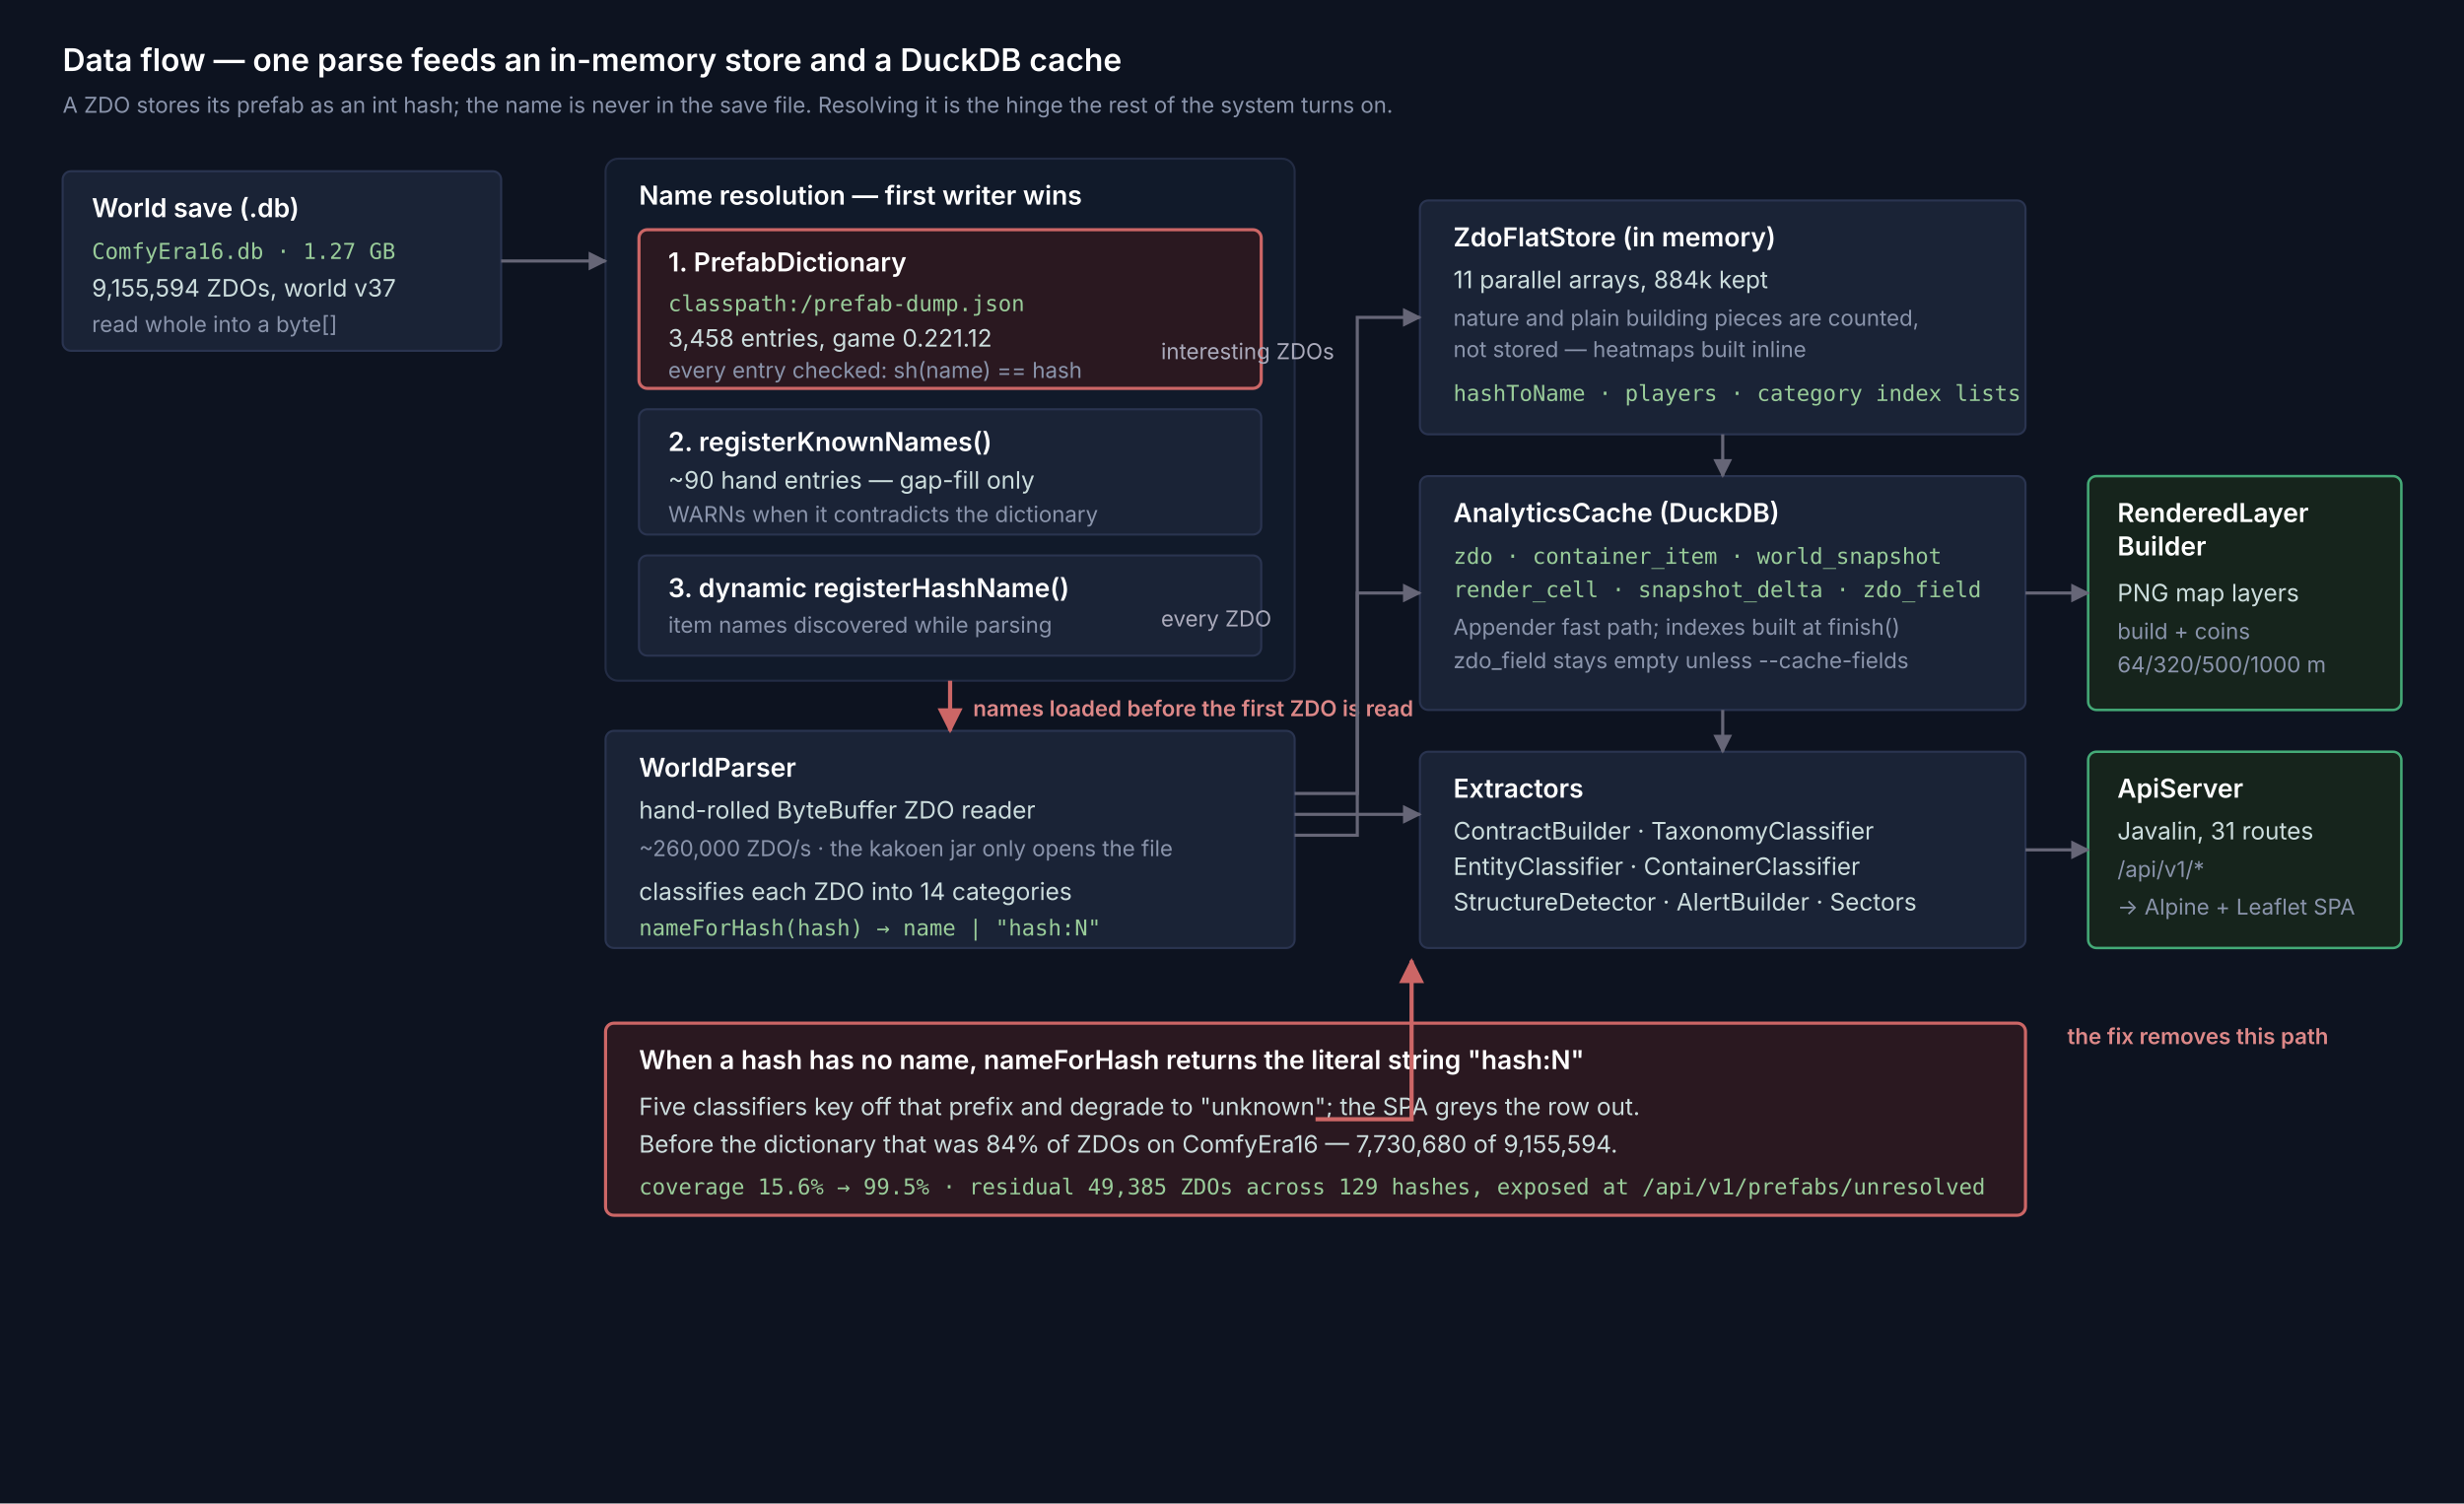
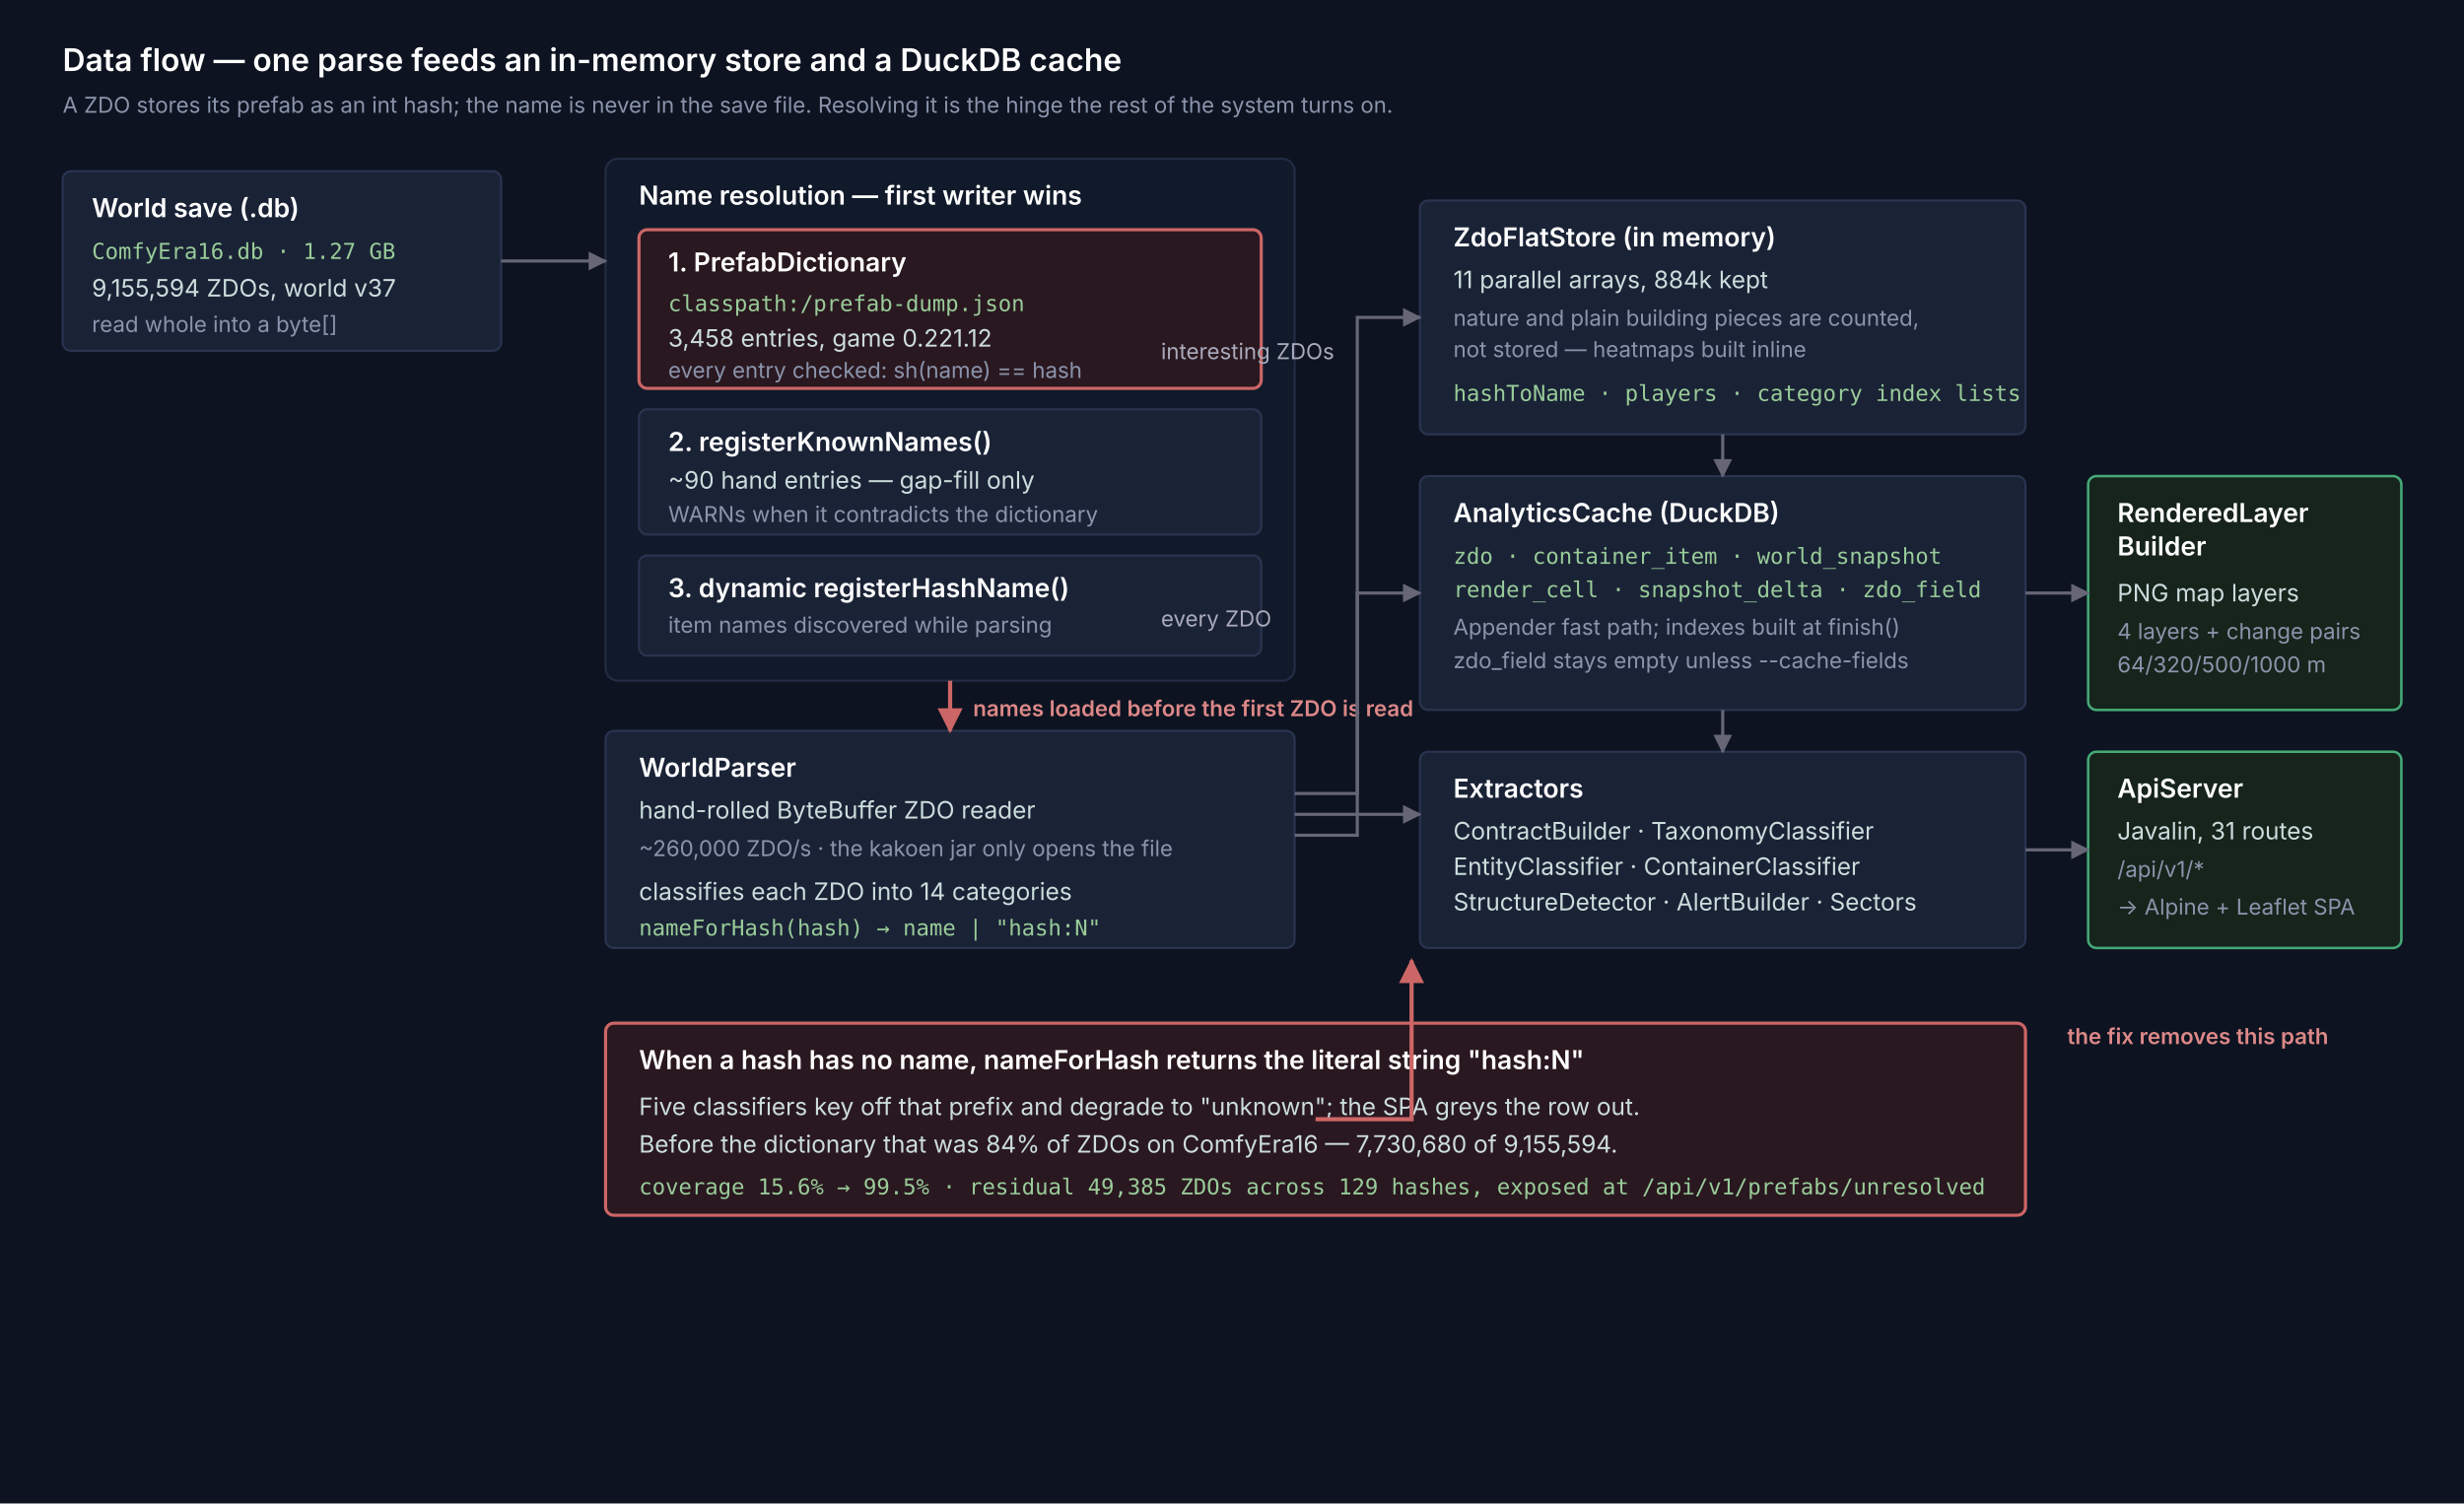
<svg xmlns="http://www.w3.org/2000/svg" viewBox="0 0 1180 720" role="img" aria-label="Data flow from a Valheim world save through the parser. Prefab names are resolved once during parsing, from a verified dictionary loaded before the hand-maintained table; everything downstream keys off that name, which is why an unresolved hash used to degrade five classifiers to unknown." font-family="-apple-system, BlinkMacSystemFont, 'Segoe UI', sans-serif">
  <style>
    .bg     { fill: #0d1320; }
    .box    { fill: #1a2336; stroke: #2a3450; stroke-width: 1; rx: 4; }
    .accent { fill: #2a1820; stroke: #c66; stroke-width: 1.5; rx: 4; }
    .sink   { fill: #16241c; stroke: #4a7; stroke-width: 1.2; rx: 4; }
    .band   { fill: #111a2a; stroke: #232c44; stroke-width: 1; rx: 6; }
    .hdr    { fill: #fff; font-size: 15px; font-weight: 600; }
    .title  { fill: #fff; font-size: 12.5px; font-weight: 600; }
    .label  { fill: #cdd; font-size: 11.5px; }
    .sub    { fill: #8a94ab; font-size: 10.5px; }
    .code   { fill: #9c9; font-size: 10.5px; font-family: ui-monospace, monospace; }
    .arrow  { stroke: #667; stroke-width: 1.5; fill: none; marker-end: url(#arw-df); }
    .hot    { stroke: #c66; stroke-width: 2; fill: none; marker-end: url(#arw-df-hot); }
    .edge   { fill: #aab; font-size: 10.5px; }
    .edgeh  { fill: #d88; font-size: 10.5px; font-weight: 600; }
  </style>
  <defs>
    <marker id="arw-df" viewBox="0 0 10 10" refX="9" refY="5" markerWidth="6" markerHeight="6" orient="auto">
      <path d="M0,0 L10,5 L0,10 z" fill="#667" />
    </marker>
    <marker id="arw-df-hot" viewBox="0 0 10 10" refX="9" refY="5" markerWidth="6" markerHeight="6" orient="auto">
      <path d="M0,0 L10,5 L0,10 z" fill="#c66" />
    </marker>
  </defs>
  <rect class="bg" x="0" y="0" width="1180" height="720" />
  <text class="hdr" x="30" y="34">Data flow — one parse feeds an in-memory store and a DuckDB cache</text>
  <text class="sub" x="30" y="54">A ZDO stores its prefab as an int hash; the name is never in the save file. Resolving it is the hinge the rest of the system turns on.</text>
  <rect class="box" x="30" y="82" width="210" height="86" />
  <text class="title" x="44" y="104">World save (.db)</text>
  <text class="code" x="44" y="124">ComfyEra16.db · 1.27 GB</text>
  <text class="label" x="44" y="142">9,155,594 ZDOs, world v37</text>
  <text class="sub" x="44" y="159">read whole into a byte[]</text>
  <rect class="band" x="290" y="76" width="330" height="250" />
  <text class="title" x="306" y="98">Name resolution — first writer wins</text>
  <rect class="accent" x="306" y="110" width="298" height="76" />
  <text class="title" x="320" y="130">1. PrefabDictionary</text>
  <text class="code" x="320" y="149">classpath:/prefab-dump.json</text>
  <text class="label" x="320" y="166">3,458 entries, game 0.221.12</text>
  <text class="sub" x="320" y="181">every entry checked: sh(name) == hash</text>
  <rect class="box" x="306" y="196" width="298" height="60" />
  <text class="title" x="320" y="216">2. registerKnownNames()</text>
  <text class="label" x="320" y="234">~90 hand entries — gap-fill only</text>
  <text class="sub" x="320" y="250">WARNs when it contradicts the dictionary</text>
  <rect class="box" x="306" y="266" width="298" height="48" />
  <text class="title" x="320" y="286">3. dynamic registerHashName()</text>
  <text class="sub" x="320" y="303">item names discovered while parsing</text>
  <rect class="box" x="290" y="350" width="330" height="104" />
  <text class="title" x="306" y="372">WorldParser</text>
  <text class="label" x="306" y="392">hand-rolled ByteBuffer ZDO reader</text>
  <text class="sub" x="306" y="410">~260,000 ZDO/s · the kakoen jar only opens the file</text>
  <text class="label" x="306" y="431">classifies each ZDO into 14 categories</text>
  <text class="code" x="306" y="448">nameForHash(hash) → name  |  "hash:N"</text>
  <rect class="box" x="680" y="96" width="290" height="112" />
  <text class="title" x="696" y="118">ZdoFlatStore (in memory)</text>
  <text class="label" x="696" y="138">11 parallel arrays, 884k kept</text>
  <text class="sub" x="696" y="156">nature and plain building pieces are counted,</text>
  <text class="sub" x="696" y="171">not stored — heatmaps built inline</text>
  <text class="code" x="696" y="192">hashToName · players · category index lists</text>
  <rect class="box" x="680" y="228" width="290" height="112" />
  <text class="title" x="696" y="250">AnalyticsCache (DuckDB)</text>
  <text class="code" x="696" y="270">zdo · container_item · world_snapshot</text>
  <text class="code" x="696" y="286">render_cell · snapshot_delta · zdo_field</text>
  <text class="sub" x="696" y="304">Appender fast path; indexes built at finish()</text>
  <text class="sub" x="696" y="320">zdo_field stays empty unless --cache-fields</text>
  <rect class="box" x="680" y="360" width="290" height="94" />
  <text class="title" x="696" y="382">Extractors</text>
  <text class="label" x="696" y="402">ContractBuilder · TaxonomyClassifier</text>
  <text class="label" x="696" y="419">EntityClassifier · ContainerClassifier</text>
  <text class="label" x="696" y="436">StructureDetector · AlertBuilder · Sectors</text>
  <text class="sub" x="696" y="450"> </text>
  <rect class="sink" x="1000" y="360" width="150" height="94" />
  <text class="title" x="1014" y="382">ApiServer</text>
  <text class="label" x="1014" y="402">Javalin, 31 routes</text>
  <text class="sub" x="1014" y="420">/api/v1/*</text>
  <text class="sub" x="1014" y="438">→ Alpine + Leaflet SPA</text>
  <rect class="sink" x="1000" y="228" width="150" height="112" />
  <text class="title" x="1014" y="250">RenderedLayer</text>
  <text class="title" x="1014" y="266">Builder</text>
  <text class="label" x="1014" y="288">PNG map layers</text>
-   <text class="sub" x="1014" y="306">build + coins</text>
+   <text class="sub" x="1014" y="306">4 layers + change pairs</text>
  <text class="sub" x="1014" y="322">64/320/500/1000 m</text>
  <rect class="accent" x="290" y="490" width="680" height="92" />
  <text class="title" x="306" y="512">When a hash has no name, nameForHash returns the literal string "hash:N"</text>
  <text class="label" x="306" y="534">Five classifiers key off that prefix and degrade to "unknown"; the SPA greys the row out.</text>
  <text class="label" x="306" y="552">Before the dictionary that was 84% of ZDOs on ComfyEra16 — 7,730,680 of 9,155,594.</text>
  <text class="code" x="306" y="572">coverage 15.6% → 99.5%   ·   residual 49,385 ZDOs across 129 hashes, exposed at /api/v1/prefabs/unresolved</text>
  <path class="arrow" d="M240 125 L290 125" />
  <path class="hot" d="M455 326 L455 350" />
  <text class="edgeh" x="466" y="343">names loaded before the first ZDO is read</text>
  <path class="arrow" d="M620 390 L680 390" />
  <path class="arrow" d="M620 380 L650 380 L650 152 L680 152" />
  <text class="edge" x="556" y="172">interesting ZDOs</text>
  <path class="arrow" d="M620 400 L650 400 L650 284 L680 284" />
  <text class="edge" x="556" y="300">every ZDO</text>
  <path class="arrow" d="M970 407 L1000 407" />
  <path class="arrow" d="M970 284 L1000 284" />
  <path class="arrow" d="M825 208 L825 228" />
  <path class="arrow" d="M825 340 L825 360" />
  <path class="hot" d="M630 536 L676 536 L676 460" />
  <text class="edgeh" x="990" y="500">the fix removes this path</text>
</svg>
